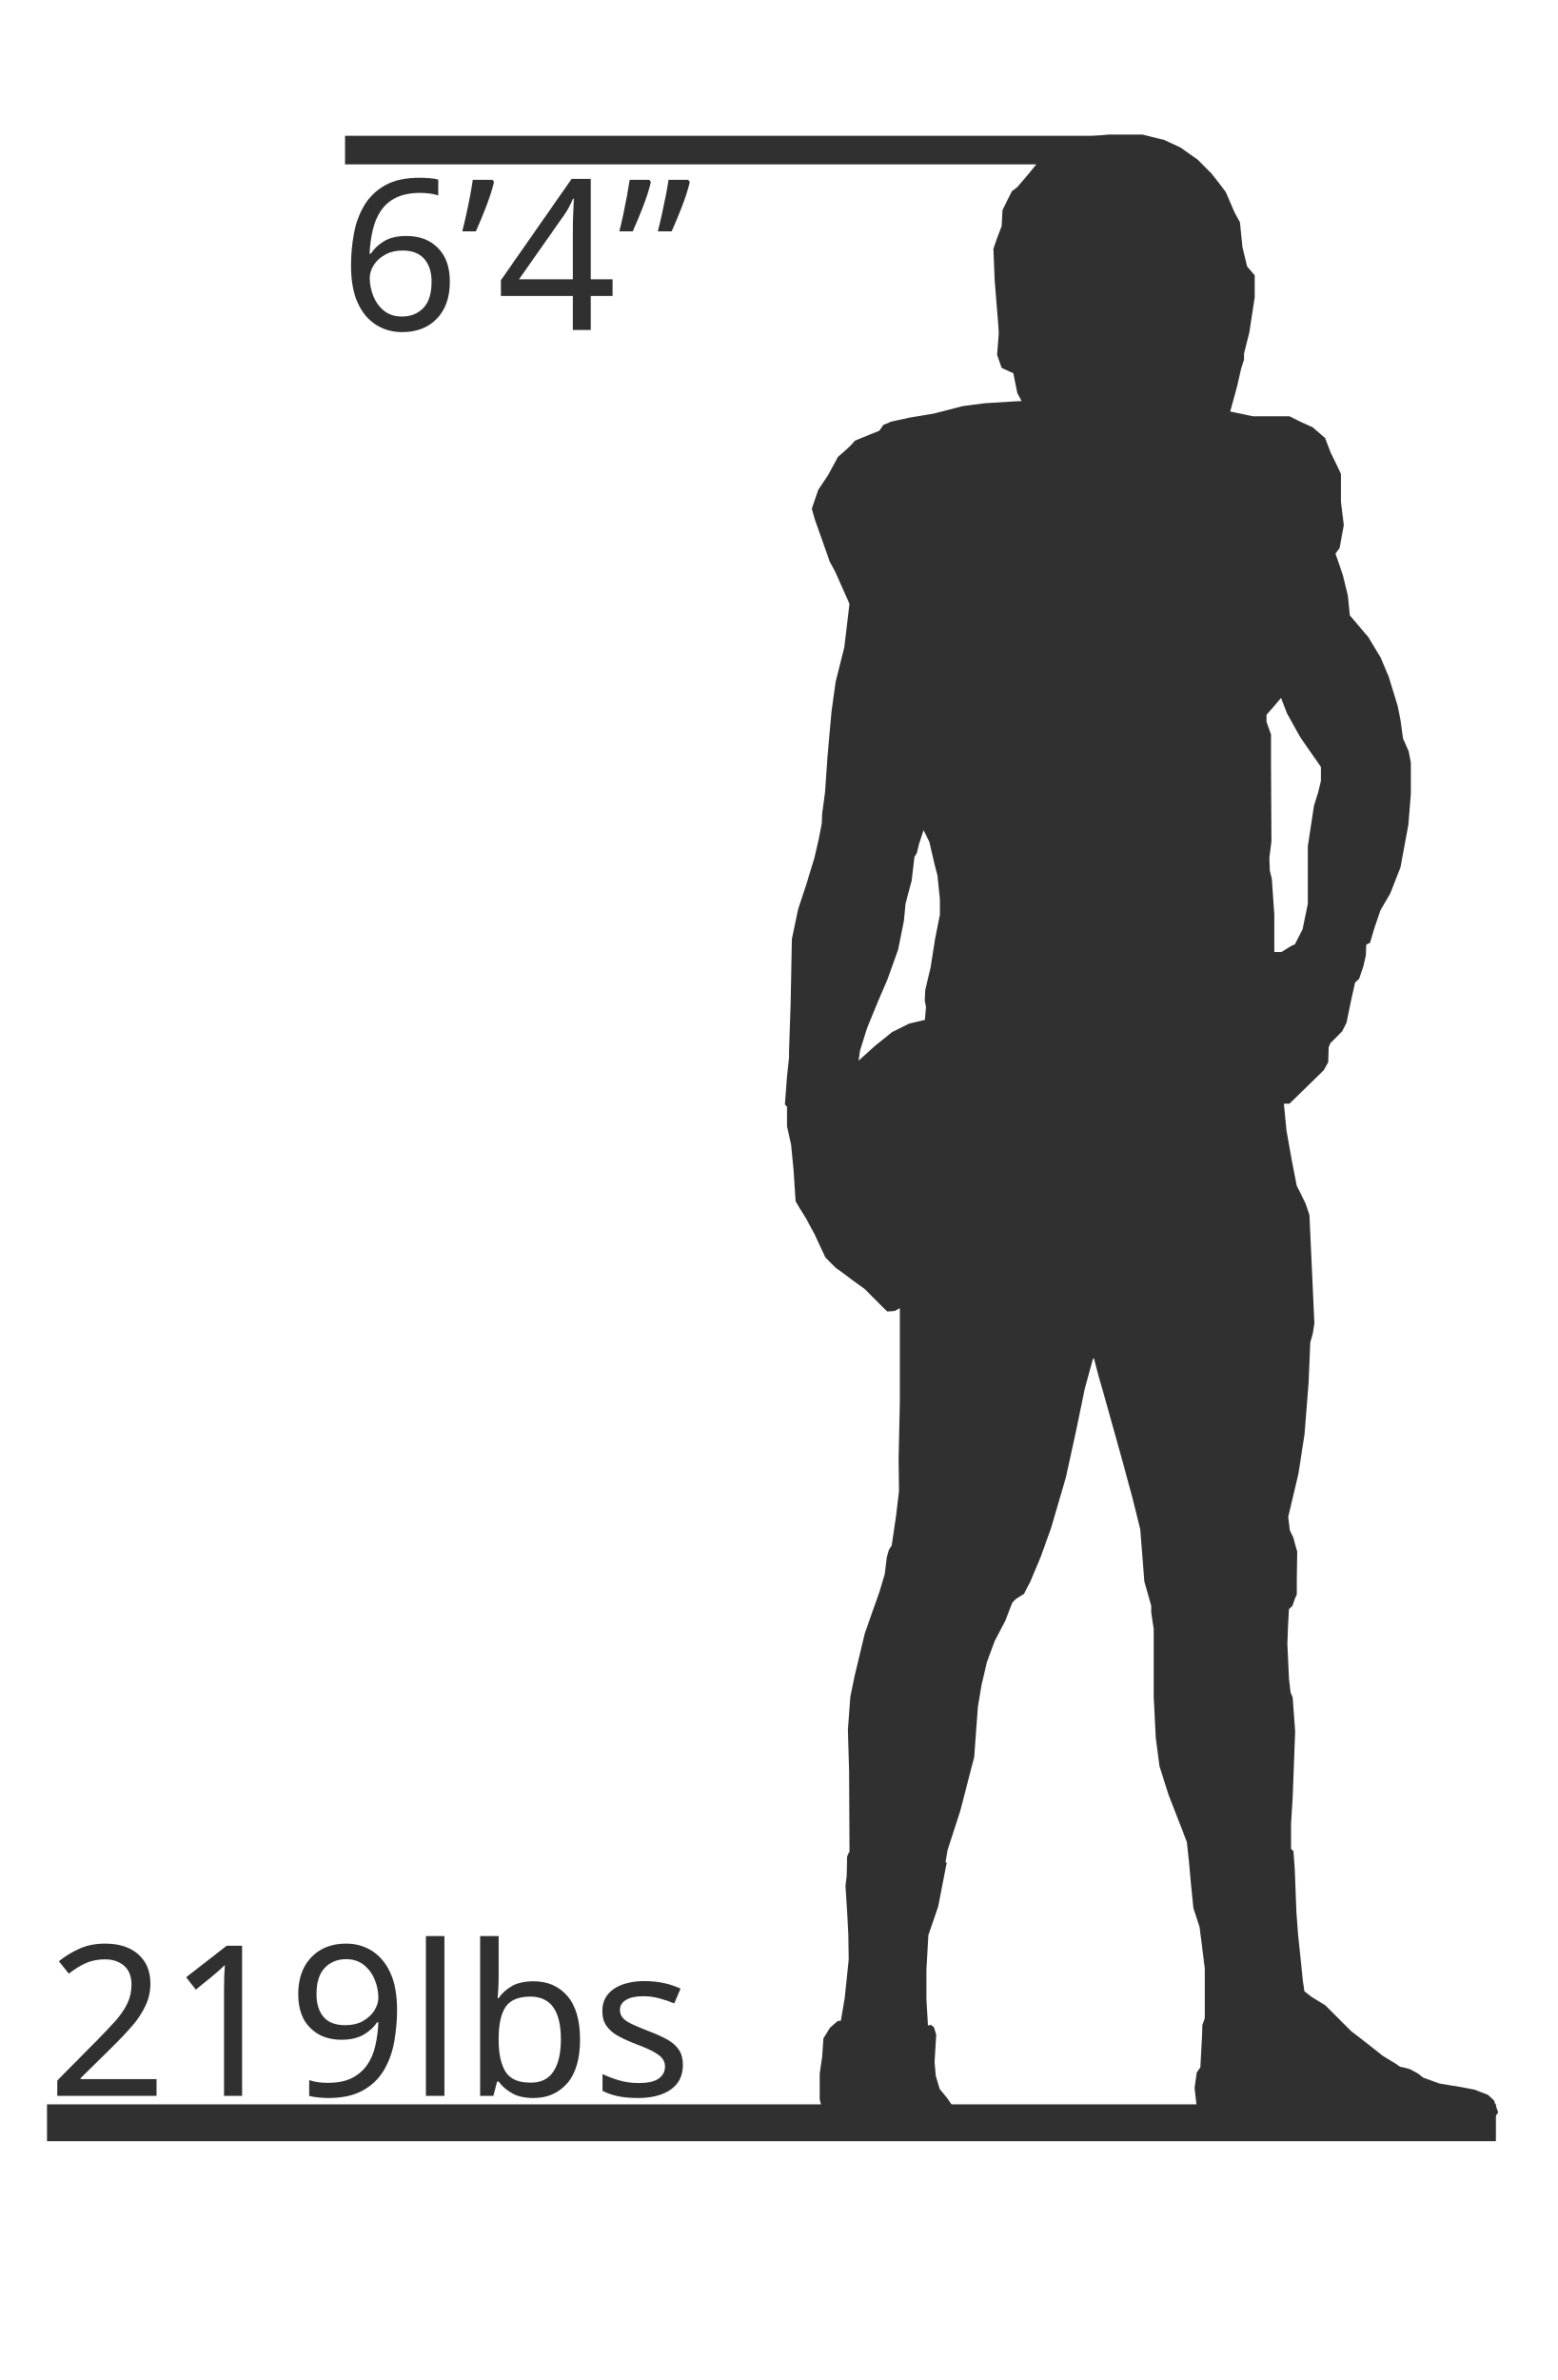
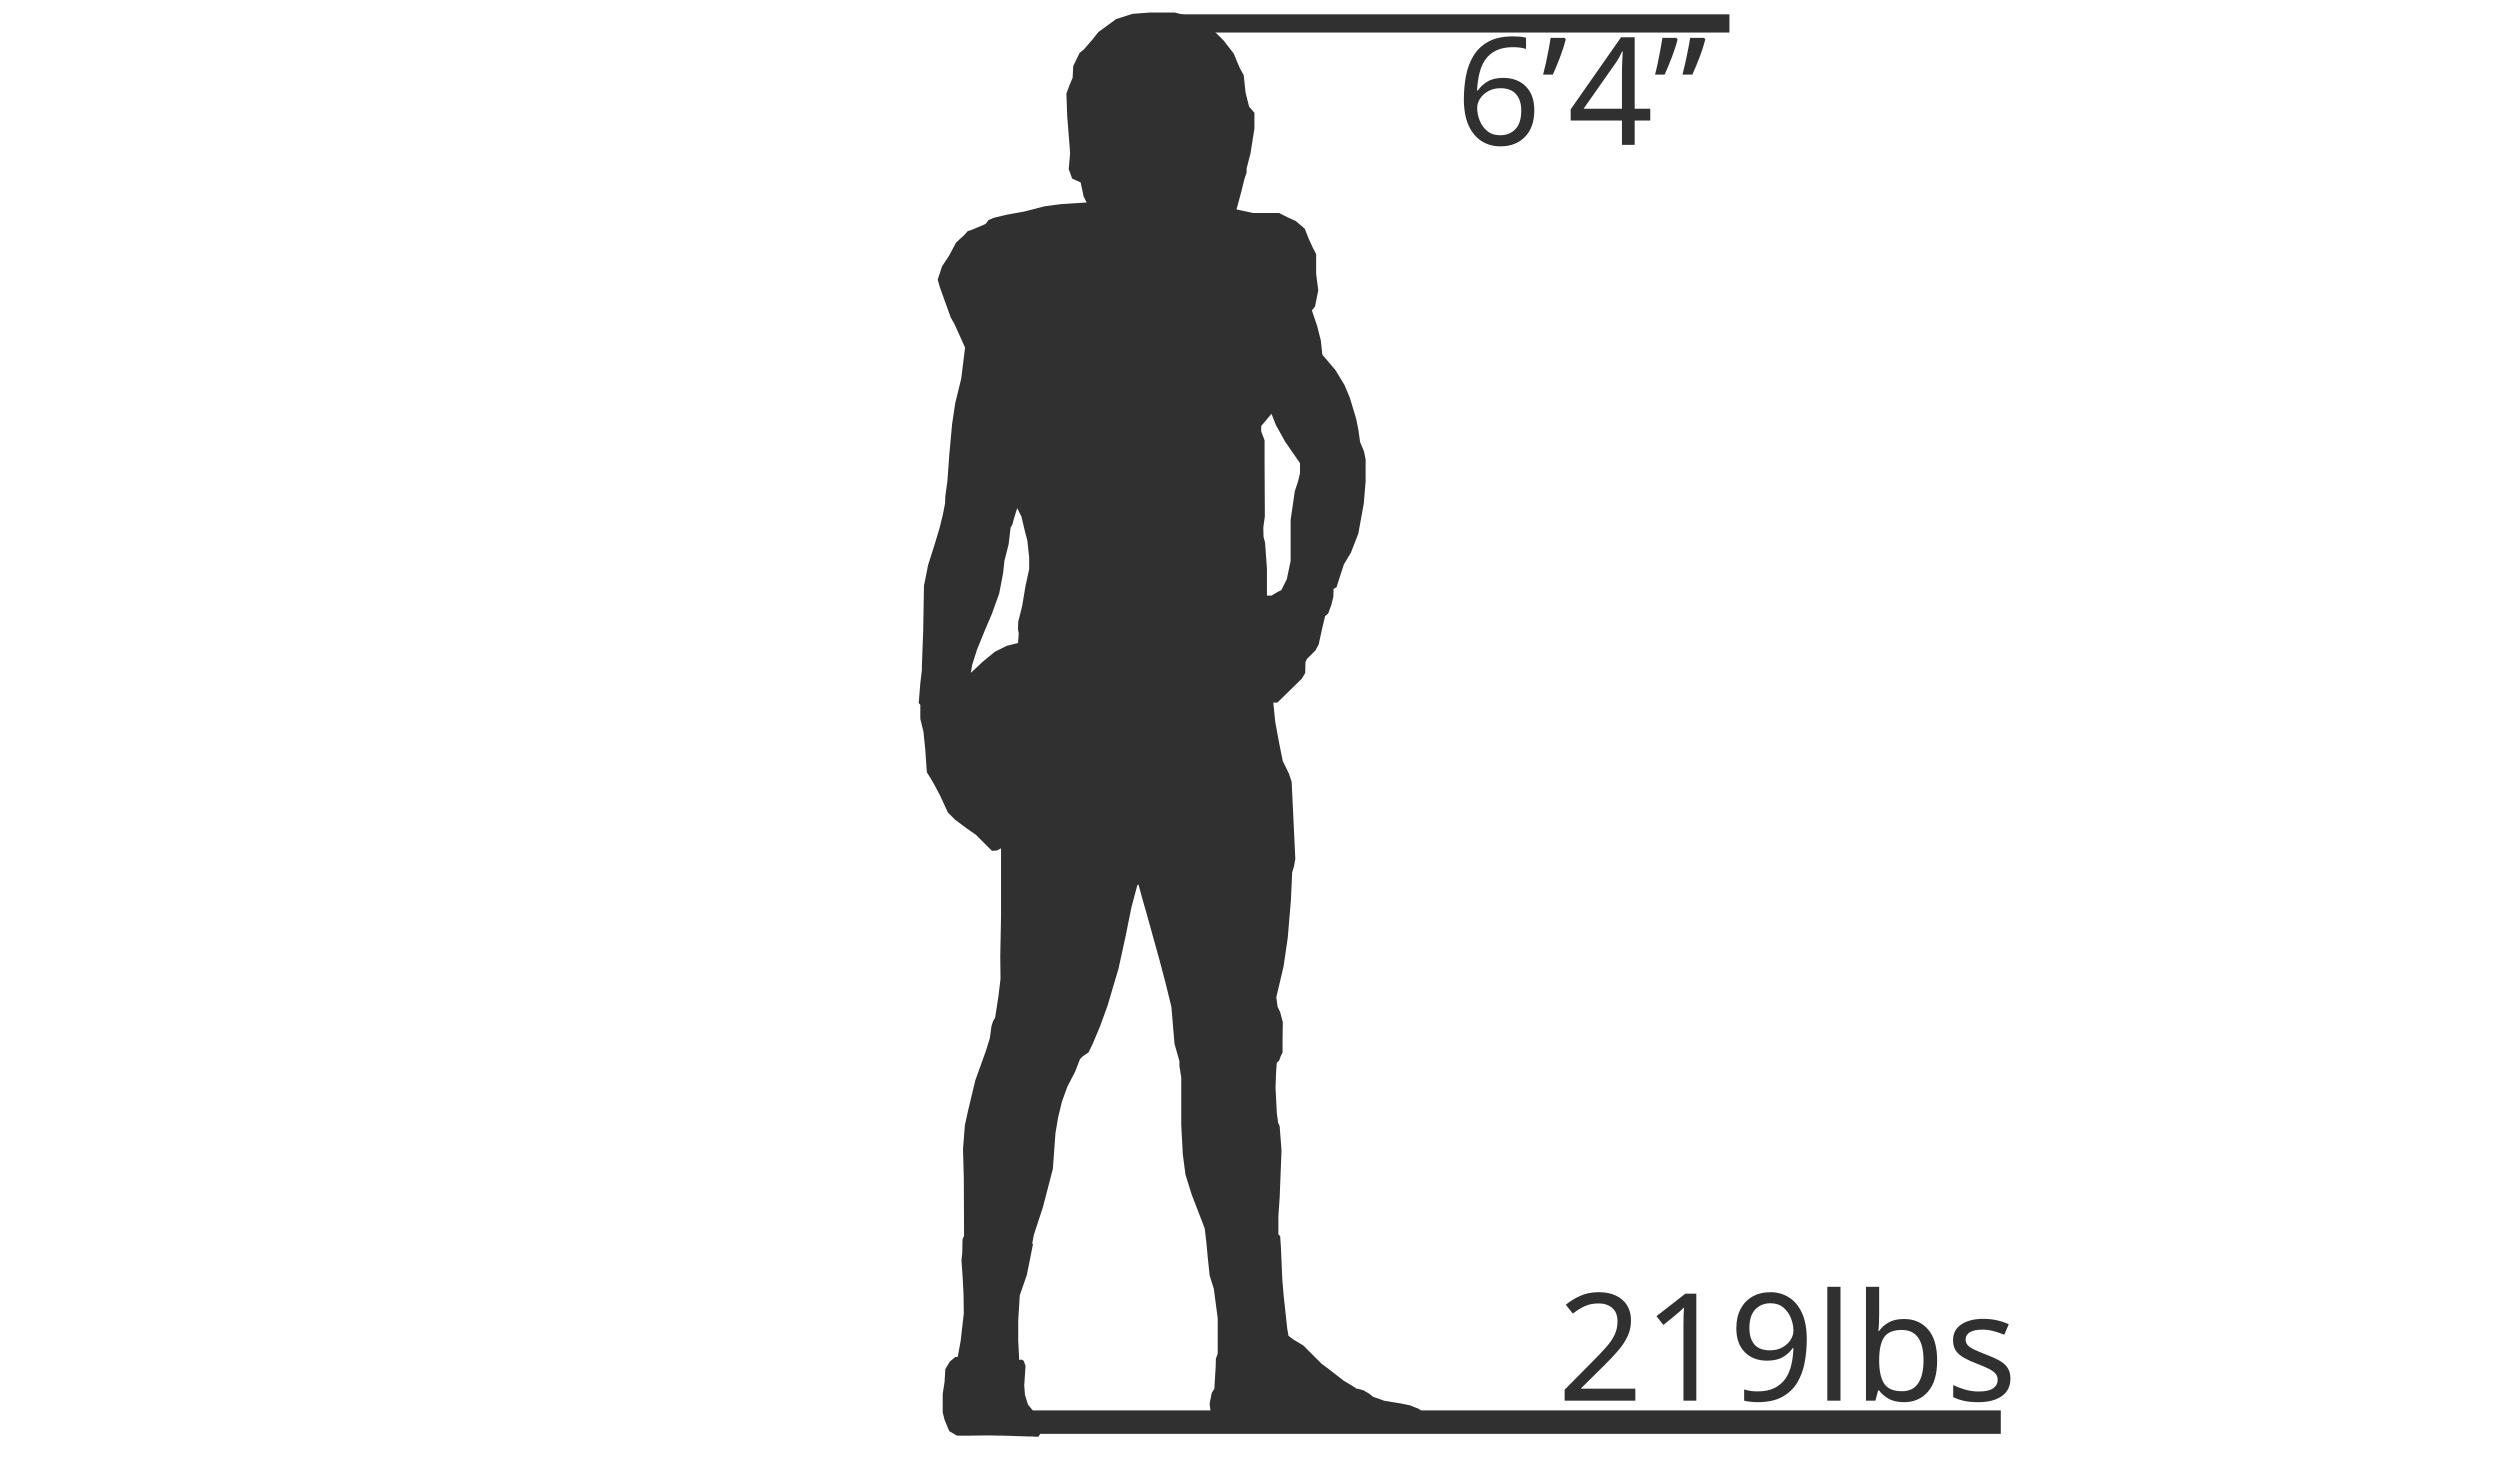
- <svg xmlns="http://www.w3.org/2000/svg" version="1.1" id="Layer_2" x="0px" y="0px" viewBox="417 -22 381 582" enable-background="new 417 -22 381 582" xml:space="preserve">
-   <path fill="#303030" stroke="#303030" stroke-miterlimit="10" d="M782,491.9l-1.3-1.2l-3.1-1.2l-3.1-0.6L769,488l-4.1-1.5  c-0.5-0.4-0.9-0.7-1.3-1c-0.6-0.4-1.2-0.6-1.8-1c-0.7-0.2-1.6-0.5-2.5-0.6l-1.3-0.9l-3.1-1.9l-5.2-4.1l-2.5-1.9l-4.1-4.1l-2.2-2.2  l-3.4-2.1l-1.9-1.5l-0.4-2.7l-1.2-11.5l-0.4-5.4l-0.4-10.5c-0.1-1.4-0.2-2.9-0.3-4.2c-0.2-0.2-0.4-0.4-0.6-0.5v-6.5l0.4-6.5l0.6-16  l-0.6-8.2l-0.5-1.2l-0.4-3.4l-0.4-8.6c0.1-2.9,0.2-5.9,0.4-8.7c0.3-0.3,0.6-0.6,0.9-0.9c0.3-0.9,0.6-1.8,1-2.6c0-1.2,0-2.4,0-3.6  c0-2.2,0.1-4.5,0.1-6.7c-0.3-1-0.6-2.1-0.9-3.3c-0.3-0.6-0.6-1.2-0.9-1.9l-0.4-3.4l2.5-10.6l1.5-9.6l1-12.7l0.4-9.8l0.6-2.1l0.4-2.5  l-1.2-26.4l-0.9-2.7l-2.2-4.4l-1.2-6.2l-1.3-7.3l-0.7-7.2h1.7l8.2-8l1-1.8l0.1-3.6l0.5-1.2l2.9-2.9l1-2l1.1-5.4l1-4.5l1-0.9l1-2.9  l0.6-2.6l0.1-2.9l1-0.5l1-3.4l1.5-4.4l2.4-4.1l2.5-6.4l1.9-10.3l0.6-7.5v-7.5l-0.5-2.7l-1.4-3.2l-0.6-4.4l-0.7-3.5l-2.2-7.2  l-1.9-4.5l-3-5l-4.6-5.4l-0.5-5l-1.2-4.9l-1.9-5.5l1.1-1.5l1-5.4l-0.7-5.7v-6.7l-1-2.1l-1.5-3.1l-1.3-3.4l-2.9-2.5l-2.9-1.3  l-2.6-1.3h-2.9h-5.9l-6.2-1.3l1.8-6.6l1-4.4l0.7-2.1v-1.5l1.3-5.2l1.3-8.5v-5.2l-1.8-2.1l-1.2-5l-0.6-5.9l-1.3-2.4l-2.1-4.9  l-3.4-4.4l-3.4-3.4l-4.1-2.9l-3.9-1.8l-5.2-1.3h-8.2l-5.5,0.5l-5.5,1.8l-6,4.4l-2.1,2.6l-2.9,3.4l-1.3,1l-2.2,4.4l-0.2,3.9l-1,2.6  l-1,2.9l0.3,7.6l0.9,11.2l0.1,1.8l-0.4,5.2l1,2.9l2.9,1.3l1,5l1.4,2.7h-1.5l-8.2,0.5l-5.4,0.7l-7,1.8l-5.9,1l-4.6,1  c-0.6,0.3-1.1,0.5-1.7,0.7c-0.4,0.5-0.6,1-1,1.4c-0.7,0.4-1.5,0.6-2.4,1c-1.2,0.5-2.4,1-3.6,1.5c-0.7,0.9-1.6,1.7-2.5,2.5l-1.5,1.3  l-2.4,4.4l-2.4,3.6l-1.5,4.4l0.7,2.5l3.6,10.2l1.3,2.4l3.6,8.1l-1.3,10.8l-2.1,8.4l-1,7.2l-1,11.1l-0.6,8.7l-0.7,5.2l-0.1,2.4  l-0.7,3.7l-1.1,4.8l-1.9,6.2l-2.1,6.4l-1.5,7.2l-0.3,15.7l-0.4,11.7v1.5l-0.5,4.6l-0.5,6.7l0.5,0.5v1.3v3.7l1,4.4l0.6,6.1l0.5,7.7  l1,1.7l1.6,2.6l2,3.7l2.6,5.6l2.4,2.4l4.2,3.1l2.9,2.1l5.4,5.4l1.5-0.1l1.1-0.6l0.3-0.7l0.5-0.1v9.2v15l-0.3,14l0.1,7.7l-0.7,6  l-1.1,7.5l-0.7,1.1l-0.5,1.7l-0.5,4.1l-1.3,4.4l-3.6,10.2l-2.5,10.5l-1,4.9l-0.6,8l0.3,10.2l0.1,19.8l-0.3,0.4l-0.3,0.7l-0.1,4.6  l-0.3,2.5l0.4,6.2l0.3,5.6l0.1,6.2l-1,9.5l-1,5.9l-1,0.1l-1.7,1.5l-1.5,2.4l-0.3,4.4l-0.6,4.1v6.2l0.6,2.5l1.6,3.6l2.4,1.5h3.7  l6.7-0.1l5.7,0.1l11.5,0.5l0.6-1l0.4-1.1l-0.3-1.8l-1.3-2.2l-1.2-1.8l-2-2.4l-1-3.4l-0.3-3.4l0.4-6.7L645,474l-0.4-0.3l-0.5,0.1  l-0.6,0.1l-0.1-2.1l-0.3-4.9v-7.2l0.5-8.6l2.4-7l1.1-5.7l0.9-4.6l-0.3-0.1l0.6-3.4l3.1-9.6l3.4-13.1l0.9-12.3l0.9-5.4l1.3-5.5  l1.9-5.2l2.7-5.2l1.7-4.4l1-1l1.9-1.2l1.5-2.9l2.5-6l2.5-6.9l3.7-12.7l2.4-11l2.1-10.2l2.1-7.7l1-0.6l1.3,5l1.7,5.9l4.4,15.8  l2.2,8.1l1.9,7.7l1,12.7l1.7,6v1.7l0.6,4v14.2v2.4l0.5,10l0.9,6.9l2.2,6.9l2.4,6.2l2.1,5.4l0.5,4.6l0.5,5.6l0.6,6l1.5,4.6l1.3,10.2  v12.3l-0.6,1.7l-0.1,2.9l-0.4,7.5l-0.9,1.3l-0.5,3.6l0.5,4.4l1.9,2.7H782l0.9-1.2L782,491.9z M647.3,202.2l-1.1,5.6l-1.1,7l-1.3,5.4  l-0.1,2.5l0.3,1.5l-0.3,3.6l-4.2,1l-4,2l-4,3.2l-4.1,3.7l-1.1,1l0.6-4l1.7-5.4l2.7-6.6l2.4-5.6l2.5-7l1.4-7l0.4-4.2l1.5-5.6l0.7-5.9  l0.6-1l0.5-2.1l1.5-4.6l2,4l1.3,5.6l0.7,2.7l0.6,5.9v4.2L647.3,202.2L647.3,202.2z M728.2,211.6v-1.5v-8.4l-0.6-8.7l-0.5-2.1  l-0.1-3.2l0.5-4l-0.1-18.2v-7.8l-1.1-3.1v-2l2.1-2.4l2.1-2.5l1.8,4.6l3.1,5.6l5.2,7.5v3.6l-0.7,2.9l-1,3.2l-1.5,9.9v14.1l-1.3,6.3  l-2,3.9l-1.1,0.5l-2.4,1.5h-2.1L728.2,211.6L728.2,211.6z" />
-   <line fill="none" stroke="#303030" stroke-width="7" stroke-miterlimit="10" x1="695.1" y1="14.7" x2="501.4" y2="14.7" />
-   <path fill="none" stroke="#303030" stroke-width="9" stroke-miterlimit="10" d="M782.9,497.1c-0.3,0-0.5,0-0.8,0H428.5" />
-   <rect x="500" y="16.5" fill="none" width="152.8" height="155.9" />
-   <text transform="matrix(1 0 0 1 500.0291 58.6952)" fill="#303030" font-family="'Avenir-Medium'" font-size="51.437">6’4”</text>
-   <rect x="428.5" y="451.7" fill="none" width="193.2" height="49.4" />
-   <text transform="matrix(1 0 0 1 428.535 490.5243)" fill="#303030" font-family="'Avenir-Medium'" font-size="51.437">219lbs</text>
+ <svg xmlns="http://www.w3.org/2000/svg" version="1.1" id="Layer_2" x="0px" y="0px" viewBox="0 0 960 560" enable-background="new 0 0 960 560" xml:space="preserve">
+   <path fill="#303030" stroke="#303030" stroke-miterlimit="10" d="M546.2,542.9l-1.5-1.4l-3.5-1.4l-3.5-0.7l-6.2-1l-4.5-1.6  c-0.6-0.5-1-0.8-1.5-1.2c-0.7-0.5-1.4-0.7-2-1.2c-0.8-0.2-1.7-0.6-2.8-0.7l-1.5-1l-3.5-2.1l-5.8-4.5l-2.8-2.1l-4.5-4.5l-2.4-2.4  l-3.8-2.3l-2.1-1.6l-0.5-3l-1.4-12.9l-0.5-6l-0.5-11.7c-0.1-1.5-0.2-3.3-0.3-4.7c-0.2-0.2-0.5-0.5-0.7-0.6v-7.3l0.5-7.3l0.7-17.9  l-0.7-9.2l-0.6-1.4l-0.5-3.8l-0.5-9.7c0.1-3.3,0.2-6.6,0.5-9.8c0.3-0.3,0.7-0.7,1-1c0.3-1,0.7-2,1.2-2.9v-4.1c0-2.4,0.1-5,0.1-7.4  c-0.3-1.2-0.7-2.3-1-3.7c-0.3-0.7-0.7-1.4-1-2.1l-0.5-3.8l2.8-11.9L494,360l1.2-14.2l0.5-10.9l0.7-2.3l0.5-2.8l-1.4-29.5l-1-3  l-2.4-4.9l-1.4-7l-1.5-8.1l-0.8-8h1.9l9.2-9l1.2-2l0.1-4.1l0.6-1.4l3.3-3.3l1.2-2.2l1.3-6l1.2-5l1.2-1l1.2-3.3l0.7-2.9l0.1-3.3  l1.2-0.6l1.2-3.8l1.6-4.9l2.7-4.5l2.8-7.2l2.1-11.5l0.7-8.4v-8.4l-0.6-3l-1.5-3.6l-0.7-4.9l-0.8-4l-2.4-8l-2.1-5l-3.4-5.6l-5.1-6  l-0.6-5.6l-1.4-5.5l-2.1-6.2l1.3-1.6l1.2-6l-0.8-6.4v-7.4l-1.2-2.3l-1.6-3.5l-1.5-3.8l-3.3-2.8l-3.3-1.5l-2.9-1.5h-9.9l-7-1.5l2-7.4  l1.2-4.9l0.8-2.3v-1.6l1.5-5.8l1.5-9.5v-5.8l-2-2.3l-1.4-5.6l-0.7-6.6l-1.5-2.7l-2.3-5.5l-3.8-4.9l-3.8-3.8l-4.5-3.3l-4.4-2  l-5.8-1.5h-9.2L435,5.8l-6.2,2l-6.7,4.9l-2.3,2.9l-3.3,3.8l-1.5,1.2l-2.4,4.9l-0.2,4.4l-1.2,2.9L410,36l0.3,8.5l1,12.6l0.1,2  l-0.5,5.8l1.2,3.3l3.3,1.5l1.2,5.6l1.5,3h-1.6l-9.2,0.6l-6,0.8l-7.8,2l-6.6,1.2l-5.1,1.2c-0.7,0.3-1.3,0.6-1.9,0.8  c-0.5,0.6-0.7,1.2-1.2,1.5c-0.8,0.5-1.6,0.7-2.7,1.2c-1.4,0.6-2.7,1.2-4.1,1.6c-0.8,1-1.7,1.9-2.8,2.8l-1.6,1.5l-2.6,4.9l-2.7,4.1  l-1.6,4.9l0.8,2.8l4.1,11.4l1.5,2.7l4.1,9.1l-1.5,12.1l-2.3,9.4l-1.2,8L365,175l-0.7,9.8l-0.8,5.8l-0.1,2.7l-0.8,4.2l-1.3,5.3  l-2.1,7l-2.3,7.2l-1.6,8l-0.3,17.6l-0.5,13.1v1.6l-0.6,5.1l-0.6,7.4l0.6,0.6v5.6l1.2,4.9l0.7,6.9l0.6,8.6l1.2,1.9l1.7,2.9l2.2,4.2  l2.9,6.3l2.7,2.7l4.7,3.5l3.3,2.3l6,6l1.6-0.1l1.3-0.7l0.3-0.8l0.6-0.1v27.1l-0.3,15.7l0.1,8.6l-0.8,6.7l-1.3,8.4l-0.8,1.3l-0.6,1.9  l-0.6,4.5l-1.5,4.9l-4.1,11.4l-2.8,11.7l-1.2,5.5l-0.7,9l0.3,11.4l0.1,22.2l-0.3,0.5l-0.3,0.8l-0.1,5.1l-0.3,2.8l0.5,7l0.3,6.3  l0.1,7l-1.2,10.6l-1.2,6.6l-1.2,0.1l-1.9,1.6l-1.6,2.7l-0.3,4.9l-0.7,4.5v7l0.7,2.8l1.7,4.1l2.7,1.6h4.2l7.4-0.1l6.4,0.1l9.1,0.3  c0.9,0,2.1,0,3.1,0.1h0.7l0.7-1.2l0.5-1.3l-0.3-2l-1.5-2.4l-1.4-2l-2.2-2.7l-1.2-3.8l-0.3-3.8l0.5-7.4l-0.6-1.7l-0.5-0.3l-0.6,0.1  l-0.7,0.1l-0.1-2.3l-0.3-5.5v-8l0.6-9.7l2.7-7.8l1.3-6.4l1-5.1l-0.3-0.1l0.7-3.8l3.5-10.7l3.8-14.6l1-13.7l1-6l1.5-6.2l2.1-5.8  l3-5.8l1.9-4.9l1.2-1.2l2.1-1.4l1.6-3.3l2.8-6.7l2.8-7.7l4.2-14.2l2.7-12.3l2.3-11.4l2.3-8.6l1.2-0.7l1.5,5.6l1.9,6.6l4.9,17.7  l2.4,9.1l2.1,8.6l1.2,14.2l1.9,6.7v1.9l0.7,4.4V432l0.6,11.2l1,7.7l2.4,7.7l2.7,7l2.3,6l0.6,5.1l0.6,6.3l0.7,6.7l1.6,5.1l1.5,11.4  v13.7l-0.7,1.9l-0.1,3.3l-0.5,8.4l-1,1.5L465,539l0.6,4.9l2.1,3h78.2l1-1.4L546.2,542.9z M395.7,218.6L395.7,218.6l-1.4,6.4  l-1.3,7.8l-1.5,6l-0.1,2.8l0.3,1.6l-0.3,4.1l-4.7,1.2l-4.4,2.2l-4.4,3.6l-4.5,4.2l-1.3,1.2l0.7-4.4l1.9-6l3-7.4l2.7-6.3l2.8-7.8  l1.5-7.8l0.5-4.7l1.6-6.3l0.8-6.6l0.7-1.2l0.6-2.3l1.6-5.1l2.2,4.4l1.5,6.3l0.8,3l0.7,6.6V218.6z M486,229.3v-11l-0.7-9.8l-0.6-2.3  l-0.1-3.6l0.6-4.4l-0.1-20.3v-8.7l-1.3-3.5v-2.3l2.3-2.7l2.3-2.8l2,5.1l3.5,6.3l5.8,8.4v4.1l-0.8,3.3l-1.2,3.6l-1.6,11v15.8  l-1.5,7.1l-2.2,4.4l-1.3,0.6l-2.7,1.6h-2.3L486,229.3z" />
+   <line fill="none" stroke="#303030" stroke-width="7" stroke-miterlimit="10" x1="664.1" y1="9" x2="447.4" y2="9" />
+   <path fill="none" stroke="#303030" stroke-width="9" stroke-miterlimit="10" d="M768.3,546.1c-0.3,0-0.6,0-0.9,0H371.8" />
+   <rect x="230.8" y="11" fill="none" width="170.9" height="174.4" />
+   <text transform="matrix(1 0 0 1 558.9551 55.6245)" fill="#303030" font-family="'Avenir-Medium'" font-size="57.544">6’4”</text>
+   <rect x="150.8" y="497.9" fill="none" width="216.1" height="55.2" />
+   <text transform="matrix(1 0 0 1 598.0498 537.8574)" fill="#303030" font-family="'Avenir-Medium'" font-size="57.544">219lbs</text>
</svg>
